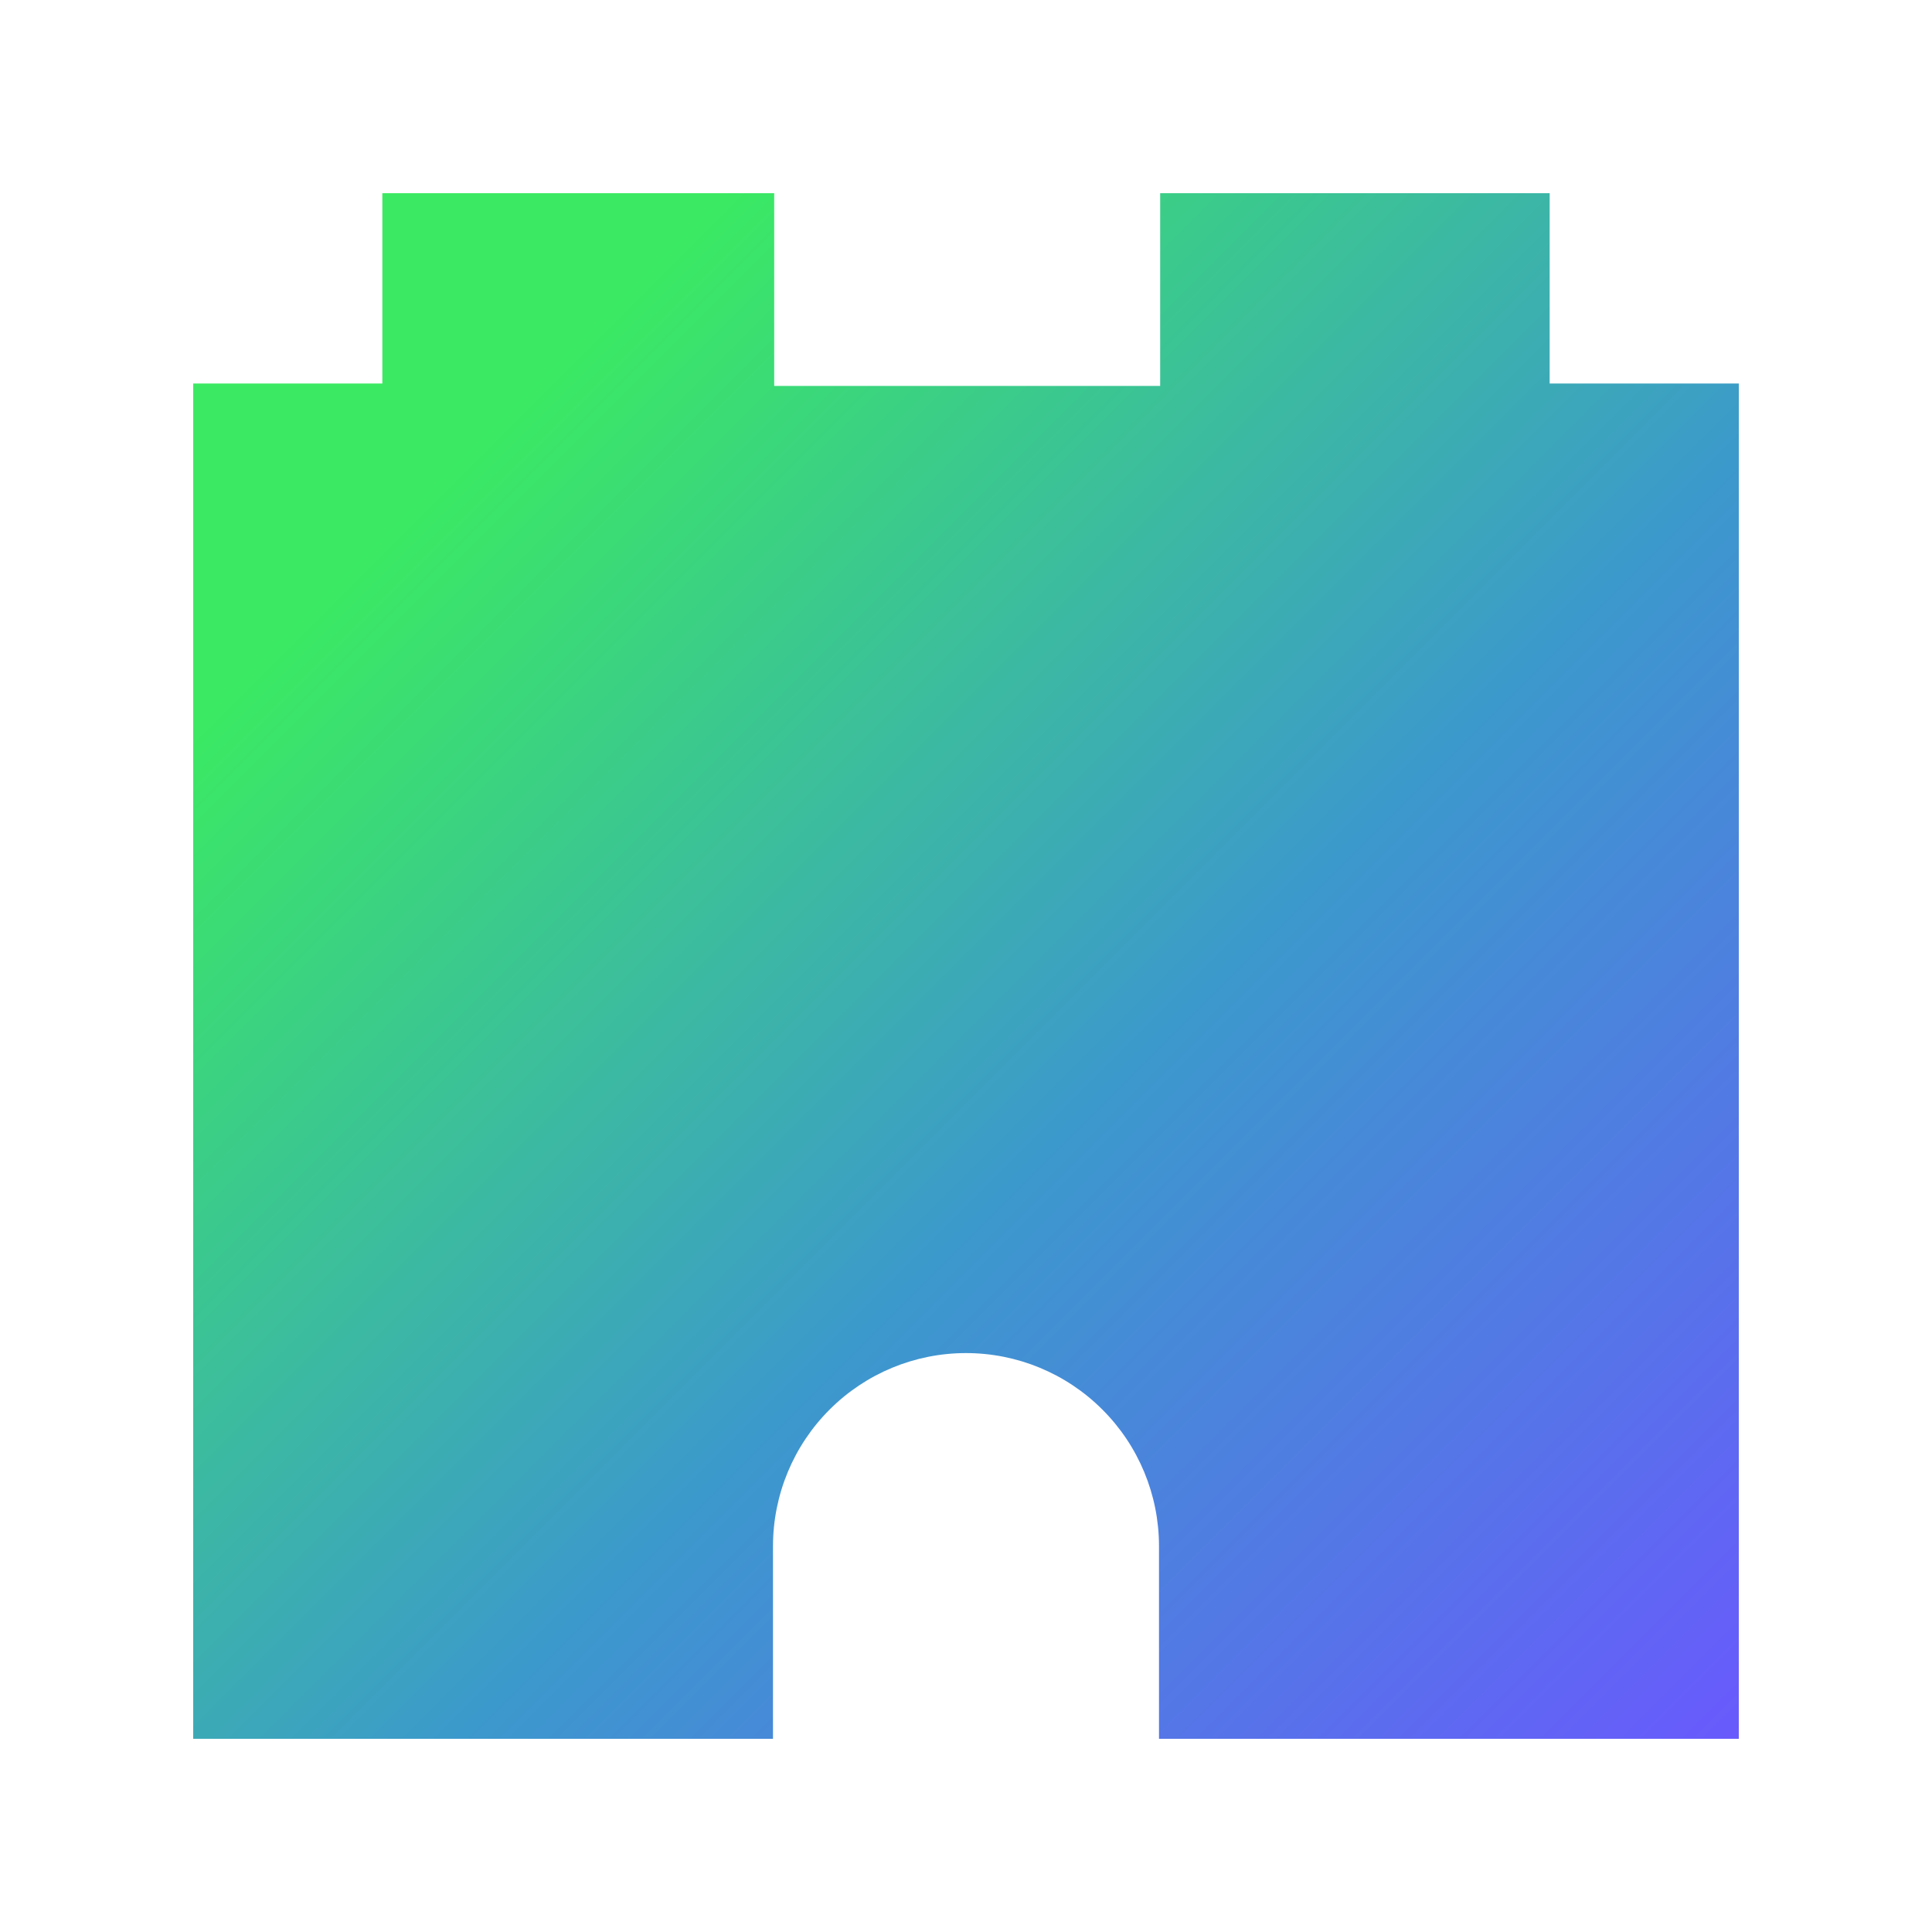
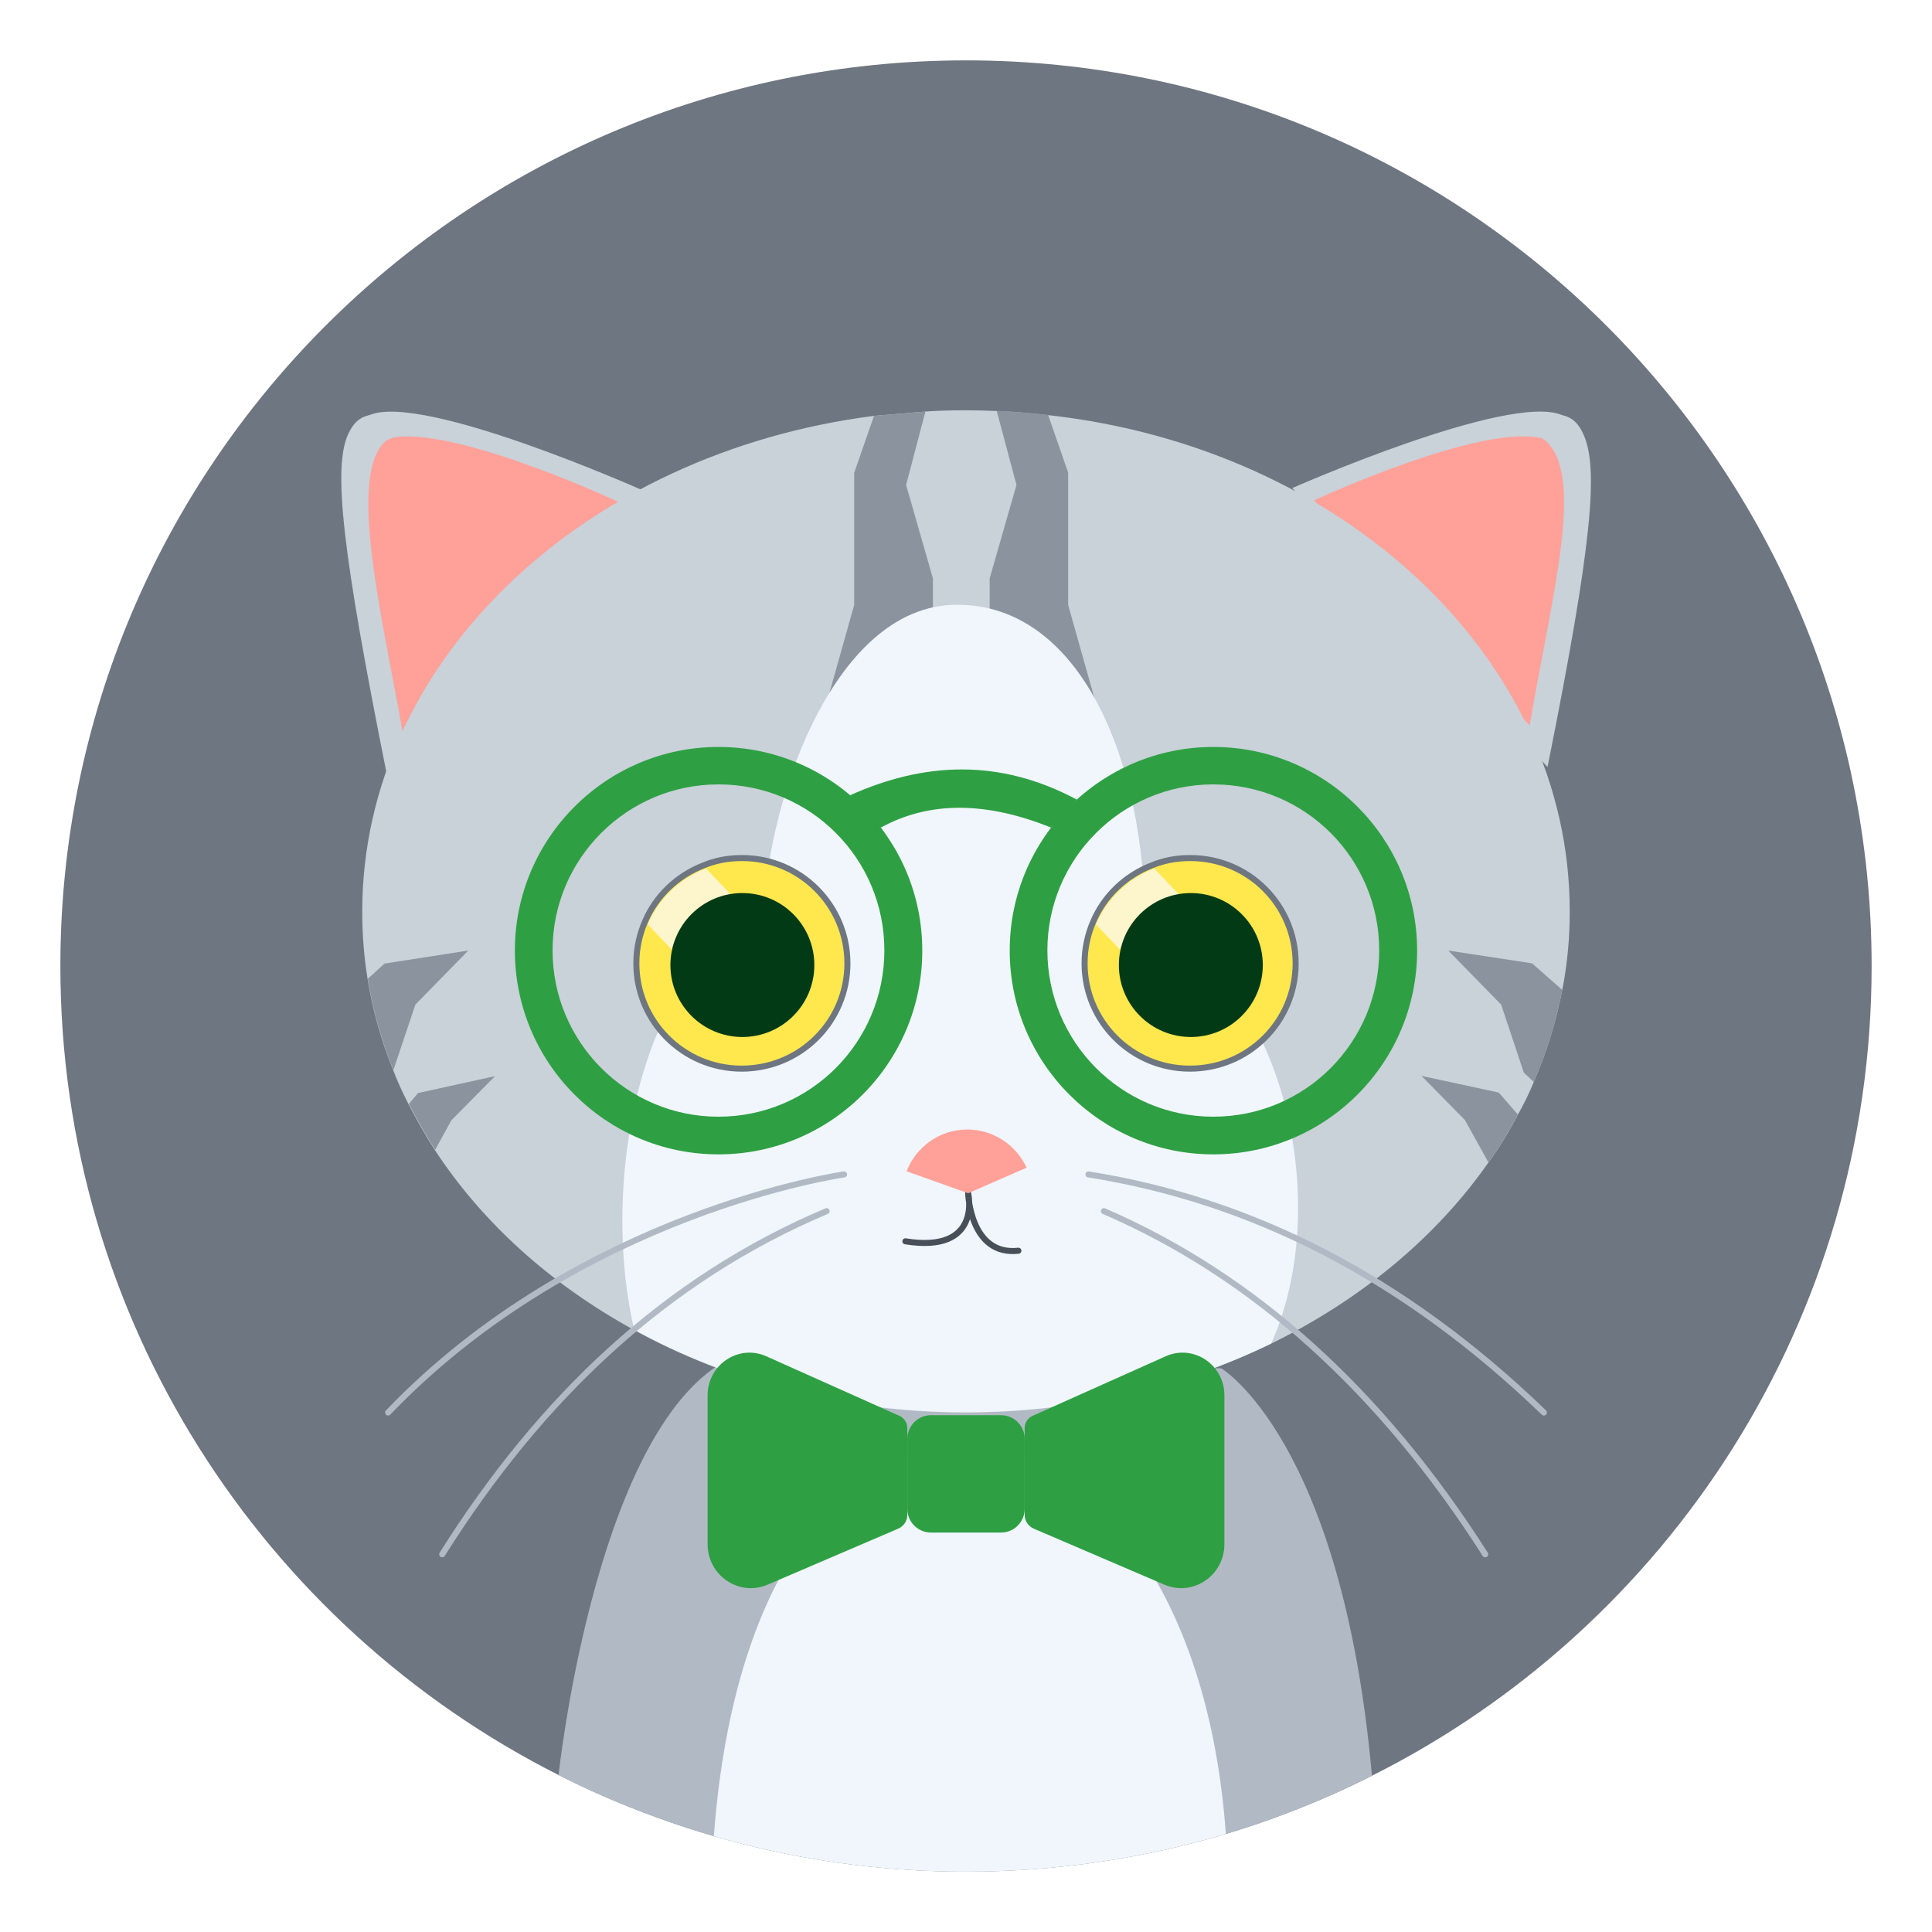
- <svg xmlns="http://www.w3.org/2000/svg" width="40" height="40" viewBox="0 0 40 40" fill="none">
-   <path d="M32.084 7.94V4H24.02V7.99H16.029V4H7.916V7.94H4V36H16.004V32.005C16.006 30.946 16.427 29.931 17.177 29.183C17.926 28.434 18.941 28.014 20 28.014C21.059 28.014 22.074 28.434 22.823 29.183C23.573 29.931 23.994 30.946 23.996 32.005V36H36V7.94H32.084Z" fill="url(#paint0_linear)" />
-   <defs>
-     <linearGradient id="paint0_linear" x1="2.942" y1="4.9" x2="37.777" y2="39.734" gradientUnits="userSpaceOnUse">
-       <stop offset="0.159" stop-color="#3BEA62" />
-       <stop offset="0.54" stop-color="#3C99CC" />
-       <stop offset="0.937" stop-color="#6B57FF" />
-     </linearGradient>
-   </defs>
+ <svg xmlns="http://www.w3.org/2000/svg" version="1.1" x="0px" y="0px" viewBox="0 0 80 80" style="enable-background:new 0 0 80 80;" xml:space="preserve">
+   <style type="text/css">
+ 	.st0{display:none;}
+ 	.st1{display:inline;fill:#484F58;}
+ 	.st2{display:inline;fill:#C9D1D9;}
+ 	.st3{display:inline;fill:#B1BAC4;}
+ 	.st4{display:inline;fill:#8B949E;}
+ 	.st5{display:inline;fill:#D2A8FF;}
+ 	.st6{display:inline;fill:#6E7681;}
+ 	.st7{display:none;fill:#FFE684;}
+ 	.st8{fill:#6E7681;}
+ 	.st9{fill:#B1BAC4;}
+ 	.st10{fill:#F0F6FC;}
+ 	.st11{fill:#C9D1D9;}
+ 	.st12{fill:#FFA198;}
+ 	.st13{fill:#8B949E;}
+ 	.st14{fill:none;stroke:#B1BAC4;stroke-width:0.25;stroke-linecap:round;stroke-miterlimit:10;}
+ 	.st15{fill:#FFE84D;stroke:#6E7681;stroke-width:0.25;stroke-miterlimit:10;}
+ 	.st16{fill:#FDF5CC;}
+ 	.st17{fill:#033A16;}
+ 	.st18{fill:#2EA043;}
+ 	.st19{fill:none;stroke:#484F58;stroke-width:0.25;stroke-linecap:round;stroke-linejoin:round;stroke-miterlimit:10;}
+ </style>
+   <g id="Img" class="st0">
+     <rect x="-64.25" y="88.48" class="st1" width="14.77" height="14.77" />
+     <rect x="-88.58" y="11.97" class="st2" width="14.44" height="16.5" />
+     <rect x="-89.77" y="35.91" class="st3" width="16.81" height="19.53" />
+     <rect x="-91.15" y="61.5" class="st4" width="17.01" height="15.03" />
+     <rect x="-88.98" y="-25.68" class="st5" width="11.67" height="9.89" />
+     <rect x="-44.08" y="-35.18" class="st5" width="14.44" height="14.44" />
+     <rect x="-34.58" y="-2.14" class="st5" width="7.52" height="19.13" />
+     <rect x="-91.19" y="83.7" class="st6" width="16.09" height="19.55" />
+   </g>
+   <g id="Background">
+     <rect x="1" y="1" class="st7" width="78" height="78" />
+     <path class="st8" d="M77.5,40c0,14.67-8.42,27.37-20.69,33.53c-0.58,0.29-1.16,0.57-1.76,0.83c-1.39,0.61-2.82,1.14-4.29,1.58   c-3.4,1.01-7.02,1.56-10.76,1.56c-3.63,0-7.13-0.51-10.44-1.47c-1.58-0.46-3.12-1.02-4.61-1.67c-0.62-0.27-1.22-0.56-1.82-0.86   C10.89,67.32,2.5,54.64,2.5,40C2.5,19.29,19.29,2.5,40,2.5S77.5,19.29,77.5,40z" />
+   </g>
+   <g id="Cat">
+     <g id="Body_1_">
+       <path class="st9" d="M56.81,73.53c-0.58,0.29-1.16,0.57-1.76,0.83c-1.39,0.61-2.82,1.14-4.29,1.58c-3.4,1.01-7.02,1.56-10.76,1.56    c-3.63,0-7.13-0.51-10.44-1.47c-1.58-0.46-3.12-1.02-4.61-1.67c-0.62-0.27-1.22-0.56-1.82-0.86c0,0,1.44-13.61,6.61-16.97    c1.55-0.19,20.83,0.13,20.83,0.13S55.56,59.61,56.81,73.53z" />
+       <path class="st10" d="M50.76,75.94c-3.4,1.01-7.02,1.56-10.76,1.56c-3.63,0-7.13-0.51-10.44-1.47    C31.25,53.33,49.3,55.62,50.76,75.94z" />
+     </g>
+     <g id="Ears">
+       <g id="Left">
+         <path id="Right_3_" class="st11" d="M26.58,20.29c0,0-9.03-4.02-11.26-3.11c-0.47,0.11-0.7,0.36-0.9,0.79     c-0.64,1.38-0.26,4.83,1.61,14.16L26.58,20.29z" />
+         <path class="st12" d="M25.78,20.86c0,0-6.62-3.11-9.38-2.76c-0.21,0.03-0.41,0.12-0.55,0.28c-1.46,1.7,0.1,7.62,0.96,12.72     L25.78,20.86z" />
+       </g>
+       <g id="Right_1_">
+         <path id="Right" class="st11" d="M53.51,20.21c0,0,8.92-3.94,11.15-3.03c0.47,0.11,0.7,0.36,0.9,0.79     c0.64,1.38,0.39,4.46-1.48,13.79L53.51,20.21z" />
+         <path class="st12" d="M54.41,20.72c0,0,6.93-3.22,9.47-2.56c1.85,1.34,0.36,6.52-0.54,11.88L54.41,20.72z" />
+       </g>
+     </g>
+     <g id="Head_1_">
+       <path class="st11" d="M65,37.74c0,1.1-0.1,2.19-0.31,3.25c-0.25,1.31-0.65,2.59-1.18,3.81c-0.19,0.47-0.41,0.92-0.66,1.36    c-0.36,0.69-0.76,1.35-1.22,1.98c-2.16,3.09-5.28,5.68-9,7.5c-3.72,1.81-8.03,2.85-12.65,2.85c-5.07,0-9.8-1.26-13.73-3.42    c-3.43-1.88-6.28-4.44-8.25-7.46c-0.4-0.62-0.76-1.26-1.09-1.9c-0.23-0.45-0.45-0.92-0.63-1.4c-0.49-1.2-0.85-2.47-1.06-3.78    C15.07,39.61,15,38.68,15,37.74c0-10.38,9.19-18.99,21.19-20.52l2.14-0.18c0.54-0.04,1.11-0.05,1.67-0.05    c0.43,0,0.87,0.01,1.28,0.03c0.72,0.03,1.42,0.09,2.12,0.17h0.01C55.62,18.55,65,27.24,65,37.74z" />
+       <g>
+         <path class="st13" d="M19.39,39.36L17.2,41.6l-0.91,2.71c-0.49-1.2-0.85-2.47-1.06-3.78l0.69-0.63L19.39,39.36z" />
+         <path class="st13" d="M20.5,44.56l-1.81,1.83l-0.67,1.22c-0.4-0.62-0.76-1.26-1.09-1.9l0.38-0.45L20.5,44.56z" />
+         <polygon class="st13" points="38.32,17.04 37.52,20.08 38.63,23.95 38.63,25.16 38.63,25.53 33.94,30.11 34.34,28.71     35.37,25.05 35.37,19.58 36.19,17.22    " />
+         <path class="st13" d="M45.68,30.11l-4.7-4.58v-1.58l1.11-3.87l-0.82-3.07c0.72,0.03,1.42,0.09,2.12,0.17h0.01l0.83,2.39v5.48     l1.1,3.9L45.68,30.11z" />
+         <path class="st13" d="M64.69,40.99c-0.25,1.31-0.65,2.59-1.18,3.81l-0.41-0.38l-0.94-2.82l-2.19-2.24l3.47,0.53L64.69,40.99z" />
+         <path class="st13" d="M62.85,46.15c-0.36,0.69-0.76,1.35-1.22,1.98l-0.97-1.75l-1.8-1.83l3.2,0.69L62.85,46.15z" />
+       </g>
+       <path class="st10" d="M52.64,55.63c-3.72,1.81-8.03,2.85-12.65,2.85c-5.07,0-9.8-1.26-13.73-3.42c-1.53-6.58,0.6-15.72,5.36-16.82    c0-4.5,2.74-13.2,8.01-13.2c5.13,0,7.78,6.49,7.78,13.2C52.96,40.2,55.33,49.61,52.64,55.63z" />
+     </g>
+     <g id="mustache">
+       <path class="st14" d="M34.95,48.63c0,0-10.91,1.54-18.88,9.86" />
+       <path class="st14" d="M34.23,50.15c-6.66,2.81-11.84,7.73-15.92,14.21" />
+       <path class="st14" d="M45.07,48.63c6.69,1.06,13,4.21,18.86,9.86" />
+       <path class="st14" d="M45.71,50.15c6.22,2.69,11.47,7.44,15.79,14.21" />
+     </g>
+     <g id="Eyes">
+       <g id="Right_Eye">
+         <path class="st15" d="M53.65,39.89c0,2.41-1.95,4.36-4.38,4.36c-2.41,0-4.36-1.95-4.36-4.36c0-0.62,0.13-1.2,0.36-1.73     c0.45-1.06,1.33-1.9,2.41-2.32c0.49-0.21,1.04-0.31,1.59-0.31C51.7,35.52,53.65,37.48,53.65,39.89z" />
+         <path class="st16" d="M49.96,38.23l-2.42,2.3l-2.16-2.25c0.45-1.06,1.33-1.9,2.41-2.32L49.96,38.23z" />
+         <circle class="st17" cx="49.31" cy="39.96" r="2.98" />
+       </g>
+       <g id="Left_Eye">
+         <path class="st15" d="M35.09,39.89c0,2.41-1.95,4.36-4.38,4.36c-2.41,0-4.36-1.95-4.36-4.36c0-0.62,0.13-1.2,0.36-1.73     c0.45-1.06,1.33-1.9,2.41-2.32c0.49-0.21,1.04-0.31,1.59-0.31C33.13,35.52,35.09,37.48,35.09,39.89z" />
+         <path class="st16" d="M31.4,38.23l-2.42,2.3l-2.16-2.25c0.45-1.06,1.33-1.9,2.41-2.32L31.4,38.23z" />
+         <circle class="st17" cx="30.74" cy="39.96" r="2.98" />
+       </g>
+     </g>
+     <g id="Glasses">
+       <path id="Right_Glass" class="st18" d="M50.24,30.93c-4.65,0-8.43,3.78-8.43,8.43c0,4.66,3.78,8.44,8.43,8.44    c4.66,0,8.44-3.78,8.44-8.44C58.68,34.71,54.9,30.93,50.24,30.93z M50.24,46.24c-3.79,0-6.87-3.08-6.87-6.89    c0-3.79,3.08-6.87,6.87-6.87c3.81,0,6.87,3.08,6.87,6.87C57.11,43.16,54.05,46.24,50.24,46.24z" />
+       <path id="Left_Glass" class="st18" d="M29.75,30.93c-4.65,0-8.43,3.78-8.43,8.43c0,4.66,3.78,8.44,8.43,8.44    c4.66,0,8.44-3.78,8.44-8.44C38.19,34.71,34.41,30.93,29.75,30.93z M29.75,46.24c-3.79,0-6.87-3.08-6.87-6.89    c0-3.79,3.08-6.87,6.87-6.87c3.81,0,6.87,3.08,6.87,6.87C36.62,43.16,33.55,46.24,29.75,46.24z" />
+       <path class="st18" d="M35.2,32.93c3.07-1.38,6.19-1.53,9.39,0.18l-1.06,1.16c-2.59-1.04-4.96-1.15-7.06,0L35.2,32.93z" />
+     </g>
+     <g id="Nose">
+       <path class="st19" d="M37.49,51.4c3.19,0.51,2.6-1.98,2.6-1.98s0.08,2.59,2.08,2.37" />
+       <path class="st12" d="M42.51,48.35l-2.42,1.06l-2.55-0.91c0.39-1.01,1.37-1.73,2.51-1.73C41.14,46.77,42.08,47.42,42.51,48.35z" />
+     </g>
+     <g>
+       <g>
+         <path class="st18" d="M42.75,58.63l5.52-2.47c1.14-0.51,2.43,0.34,2.43,1.62v6.16c0,1.3-1.3,2.18-2.48,1.68l-5.41-2.32     c-0.23-0.1-0.38-0.32-0.38-0.57v-3.61C42.43,58.91,42.56,58.72,42.75,58.63z" />
+         <path class="st18" d="M37.25,58.63l-5.52-2.47c-1.14-0.51-2.43,0.34-2.43,1.62v6.16c0,1.3,1.3,2.18,2.48,1.68l5.41-2.32     c0.23-0.1,0.38-0.32,0.38-0.57v-3.61C37.57,58.91,37.44,58.72,37.25,58.63z" />
+         <path class="st18" d="M41.45,63.46h-2.9c-0.54,0-0.98-0.44-0.98-0.98v-2.9c0-0.54,0.44-0.98,0.98-0.98h2.9     c0.54,0,0.98,0.44,0.98,0.98v2.9C42.43,63.02,41.99,63.46,41.45,63.46z" />
+       </g>
+     </g>
+   </g>
</svg>
